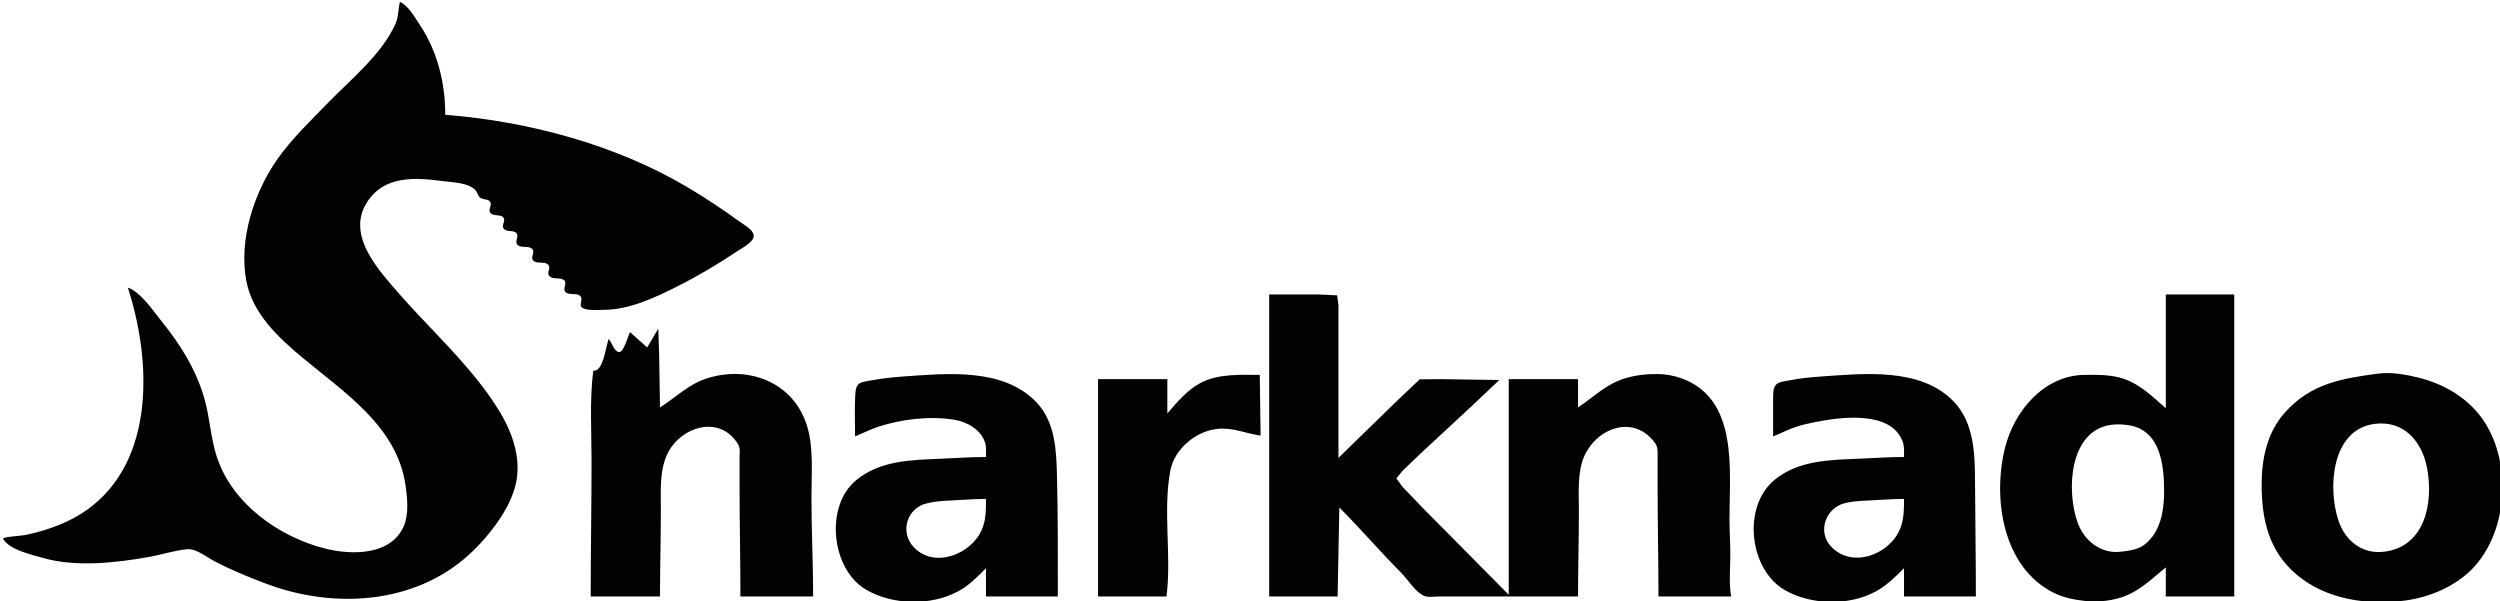
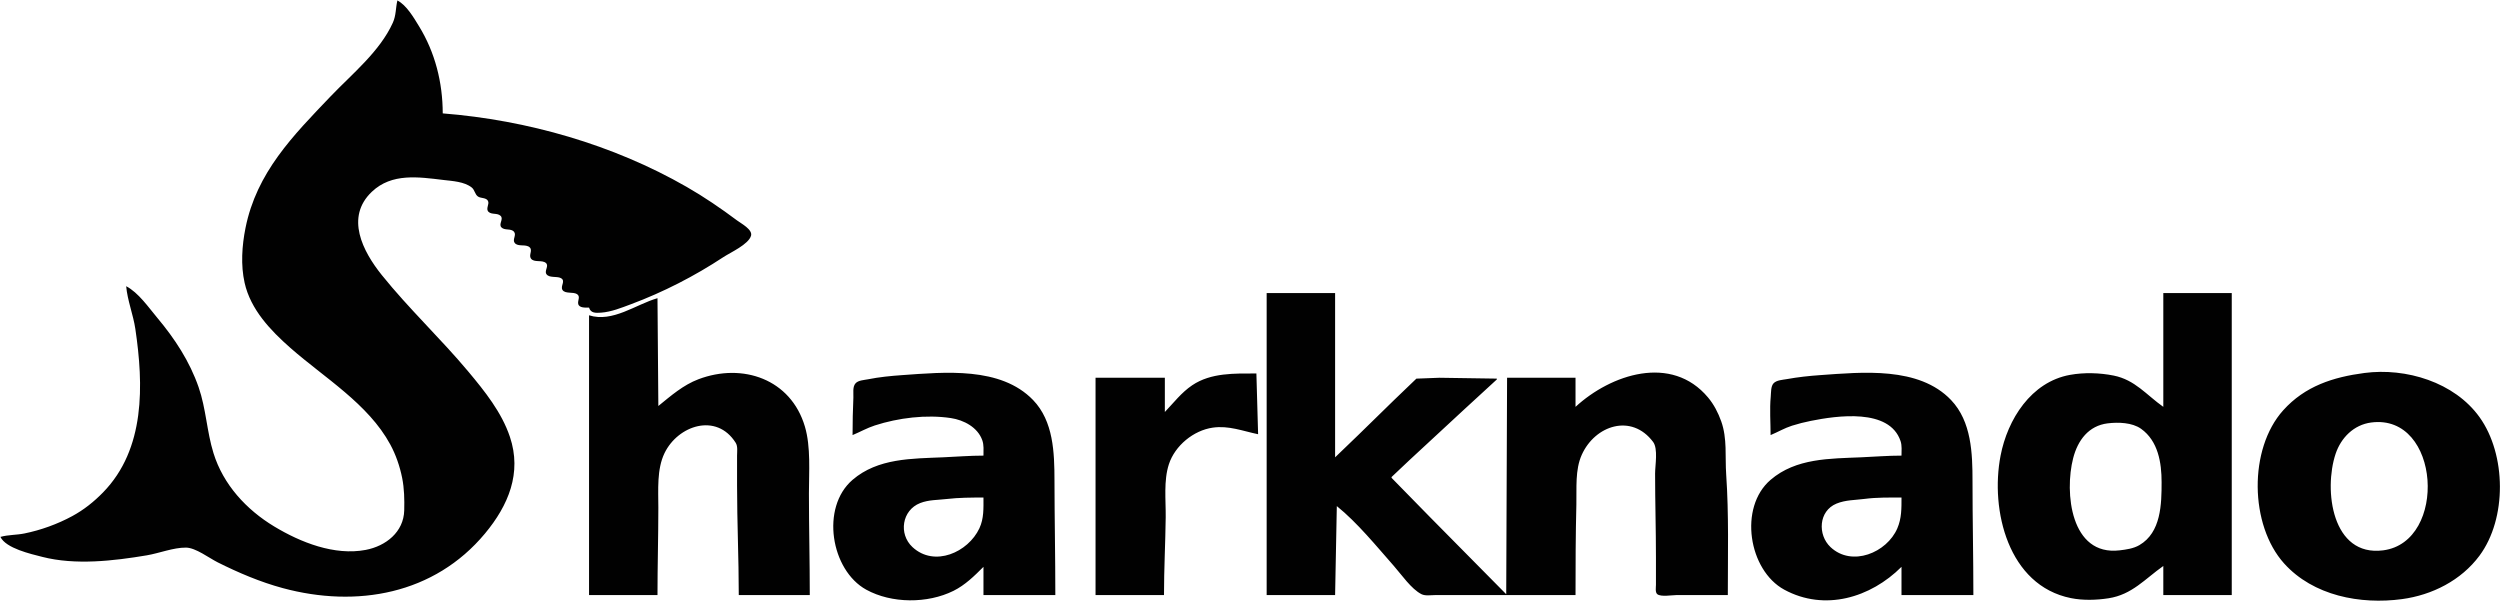
<svg xmlns="http://www.w3.org/2000/svg" version="1.1" id="svg2" width="3116.8" height="748.8" viewBox="0 0 3116.8 748.8">
  <defs id="defs6" />
  <g id="g10">
-     <path style="fill:#020202;stroke:none;stroke-width:1.067" d="m 498.567,2.298 c -2.237,9.395 -1.563,18.626 -5.667,27.733 -16.942,37.585 -54.613,68.12 -82.85,97.067 -22.051,22.605 -46.122,45.551 -64.314,71.467 -29.149,41.523 -48.267,100.626 -38.678,151.467 7.683,40.739 39.498,70.391 69.909,95.737 52.656,43.884 118.001,85.933 128.61,159.197 2.273,15.697 4.338,36.265 -2.241,51.2 -16.108,36.571 -65.212,35.933 -97.569,27.845 -58.261,-14.562 -116.87,-56.453 -135.738,-115.312 -7.426,-23.169 -8.426,-48.014 -15.118,-71.467 -10.432,-36.556 -29.986,-67.758 -53.735,-97.067 -10.426,-12.866 -25.764,-36.145 -41.809,-41.6 29.173,89.687 34.865,215.095 -50.133,276.539 -21.746,15.719 -48.608,25.53 -74.667,31.276 -10.246,2.259 -20.981,1.564 -30.933,4.719 6.763,14.161 36.1,20.511 50.133,24.533 41.223,11.817 91.735,5.983 133.333,-1.519 15.406,-2.779 31.36,-8.224 46.933,-9.446 10.349,-0.813 24.175,10.225 33.067,14.891 21.243,11.146 43.673,20.318 66.133,28.689 82.871,30.884 182.928,25.188 250.667,-35.996 14.546,-13.138 27.691,-28.381 38.672,-44.619 8.587,-12.699 15.906,-26.71 19.828,-41.6 8.352,-31.705 -2.578,-64.607 -18.82,-91.733 -27.782,-46.4 -68.227,-85.476 -104.843,-124.8 -6.559,-7.044 -13.083,-14.067 -19.405,-21.333 -25.453,-29.254 -68.109,-73.617 -42.295,-115.2 21.828,-35.166 61.259,-31.609 96.996,-26.967 11.831,1.537 28.935,1.813 38.157,10.465 3.133,2.94 3.242,7.755 6.8,10.254 3.492,2.452 10.349,1.162 12.417,5.479 2.003,4.181 -3.2,9.062 -0.1,13.106 3.79,4.946 12.606,1.237 16.404,6.078 3.167,4.035 -3.392,9.729 0.57,14.05 4.026,4.39 11.927,0.794 15.729,5.417 3.437,4.178 -3.029,10.412 1.333,14.537 4.614,4.362 13.303,0.368 18.118,4.902 4.222,3.977 -2.558,10.256 1.273,14.421 4.352,4.735 13.262,0.861 18.108,4.783 5.033,4.073 -1.924,10.247 1.984,14.607 4.374,4.879 13.095,1.189 18.186,5.018 4.951,3.723 -2.278,10.762 2.066,15.059 4.711,4.66 14.725,0.044 18.879,5.521 3.342,4.406 -3.631,11.555 3.035,14.583 7.17,3.259 17.763,2.033 25.442,2.02 31.518,-0.05 63.045,-14.726 90.667,-28.537 26.177,-13.089 51.397,-28.098 75.733,-44.352 5.644,-3.77 21.605,-11.831 20.836,-19.911 -0.708,-7.44 -13.281,-14.017 -18.703,-17.972 -20,-14.59 -40.629,-28.192 -61.867,-40.908 -90.087,-53.941 -199.591,-83.279 -304,-91.52 -0.004,-39.636 -9.587,-78.765 -31.645,-112 -6.447,-9.714 -14.02,-23.731 -24.889,-28.8 M 1582.301,367.098 v 376.533 h 85.333 l 2.133,-110.933 c 26.325,26.326 50.56,54.685 76.8,81.067 8.309,8.356 18.123,24.633 29.109,29.223 4.896,2.05 12.576,0.643 17.824,0.643 h 38.4 135.467 c 0,-35.909 1.067,-71.913 1.067,-107.733 0,-21.791 -2.251,-48.095 7.232,-68.267 16.651,-35.428 62.432,-50.898 88.128,-14.752 3.232,4.551 2.773,11.578 2.773,16.885 v 36.267 c 0,45.898 1.067,91.671 1.067,137.6 h 90.667 c -3.051,-16.416 -1.067,-34.528 -1.067,-51.2 0,-15.317 -1.056,-30.62 -1.067,-45.867 -0.021,-60.934 11.573,-150.016 -60.8,-175.259 -9.451,-3.296 -19.872,-4.992 -29.867,-5.008 -14.293,-0.022 -27.957,1.553 -41.6,6.049 -22.389,7.375 -37.419,22.907 -56.533,35.551 v -35.2 h -86.4 v 268.8 l -106.667,-107.733 -25.611,-26.667 -7.851,-10.667 7.861,-9.6 24.533,-23.425 60.8,-56.394 35.2,-33.248 -71.467,-1.067 -27.733,0.211 -26.667,25.207 -74.667,72.715 V 418.298 380.965 l -1.707,-12.77 -22.827,-1.097 h -61.867 m 1117.867,0 v 141.867 c -17.728,-15.488 -34.133,-32.052 -57.6,-38.234 -14.176,-3.733 -29.195,-3.535 -43.733,-3.362 -50.539,0.602 -87.563,44.847 -99.061,90.662 -15.819,62.978 -3.189,149.122 60.661,181.045 12.747,6.374 25.536,8.544 39.467,10.193 13.205,1.563 27.648,0.171 40.533,-3.222 24.395,-6.42 40.8,-23.266 59.733,-38.683 v 36.267 h 85.333 V 367.098 h -85.333 m -1879.467,42.667 -13.867,23.467 -21.333,-19.2 c -2.597,4.467 -7.783,25.809 -13.898,24.927 -6.014,-0.868 -8.994,-12.362 -12.769,-16.394 -3.458,9.03 -6.981,41.984 -19.2,39.467 -4.694,37.147 -2.133,75.639 -2.133,113.067 0,56.082 -1.067,112.362 -1.067,168.533 h 86.4 c 0,-35.946 1.067,-71.855 1.067,-107.733 0,-22.308 -1.839,-48.656 7.811,-69.333 16.034,-34.355 65.164,-50.487 88.464,-12.8 2.976,4.814 1.858,11.649 1.858,17.067 v 36.267 c 0,45.502 1.067,90.975 1.067,136.533 h 90.667 c 0,-41.178 -2.133,-82.54 -2.133,-123.733 0,-28.315 2.942,-61.169 -5.375,-88.533 -16.606,-54.633 -72.577,-76.241 -124.758,-59.702 -23.38,7.409 -38.563,23.663 -58.667,36.236 l -1.062,-66.133 -1.071,-32 m 2145.067,55.919 c -45.547,5.978 -84.608,12.173 -117.152,48.614 -22.091,24.743 -28.981,57.33 -28.981,89.6 0,43.639 8.736,83.109 43.733,112.598 36.939,31.122 88.971,38.431 135.467,32.167 30.859,-4.158 63.744,-18.19 85.152,-41.315 44.245,-47.785 47.989,-135.575 8.981,-187.717 -18.912,-25.283 -47.787,-41.522 -78.133,-48.928 -15.061,-3.678 -33.611,-7.049 -49.067,-5.02 m -1899.733,78.481 c 9.685,-4.033 18.773,-8.816 28.8,-12.085 29.376,-9.574 64.32,-13.746 94.933,-8.781 16.021,2.599 32.864,12.177 38.293,28.333 1.909,5.712 1.173,12.191 1.173,18.133 -18.485,0 -37.013,1.283 -55.467,2.092 -37.088,1.623 -76.437,1.857 -106.667,27.056 -39.286,32.751 -30.531,111.22 12.8,136.318 33.429,19.363 80.971,20.358 115.2,1.668 13.205,-7.209 23.605,-17.942 34.133,-28.467 v 35.2 h 89.6 c 0,-49.79 0.171,-99.628 -1.056,-149.333 -0.789,-32.22 -1.899,-67.955 -25.653,-92.8 -41.504,-43.409 -111.979,-35.907 -166.357,-32.096 -13.589,0.954 -27.125,2.485 -40.533,5.014 -4.757,0.896 -11.957,1.446 -15.456,5.14 -3.652,3.858 -3.481,12.627 -3.702,17.675 -0.682,15.583 -0.042,31.334 -0.042,46.933 m 389.333,-28.8 v -42.667 h -86.4 v 270.933 h 85.333 c 6.517,-51.557 -4.736,-105.494 4.757,-156.8 4.917,-26.553 30.923,-48.546 57.109,-51.958 19.872,-2.589 36.459,5.419 55.467,8.225 l -1.066,-75.733 c -24.32,0 -51.381,-1.749 -73.6,9.941 -16.907,8.895 -29.248,23.922 -41.6,38.059 m 755.2,28.8 c 9.685,-4.032 18.773,-8.816 28.8,-12.085 7.659,-2.498 15.573,-4.265 23.467,-5.835 31.552,-6.273 94.72,-14.999 109.269,24.32 2.261,6.109 1.664,12.806 1.664,19.2 -18.496,0 -37.003,1.283 -55.467,2.092 -36.587,1.602 -75.541,1.71 -105.6,26.141 -41.077,33.382 -32.085,112.329 12.8,137.861 32.363,18.407 78.699,19.612 112,2.098 14.037,-7.381 25.163,-18.427 36.267,-29.525 v 35.2 h 89.6 c 0,-48 -0.832,-96.09 -1.067,-144 -0.16,-34.368 -1.259,-72.854 -26.709,-99.196 -41.056,-42.494 -111.872,-34.778 -165.291,-31.034 -13.568,0.951 -27.179,2.316 -40.533,5.003 -4.832,0.972 -11.915,1.465 -15.541,5.152 -3.989,4.059 -3.637,13.399 -3.659,18.741 -0.075,15.289 0,30.578 0,45.867 m 749.867,-15.692 c 36.64,-4.762 59.243,22.067 65.483,55.158 8.107,43.015 -2.411,98.089 -53.749,104.228 -27.595,3.3 -48.608,-14.013 -56.885,-39.162 -13.472,-40.932 -8.565,-113.244 45.152,-120.225 m -327.467,1.062 c 6.656,-0.796 13.653,-0.471 20.267,0.474 40.203,5.744 44.8,49.633 44.8,82.422 0,23.829 -4.128,50.893 -24.533,66.633 -8.309,6.406 -19.787,7.65 -29.867,8.796 -24.533,2.786 -45.227,-13.82 -53.28,-35.962 -14.635,-40.288 -10.667,-115.989 42.613,-122.363 m -1403.733,92.496 c 0,13.344 0.181,25.879 -5.195,38.4 -13.184,30.688 -59.616,49.179 -85.269,21.291 -16.949,-18.416 -8.192,-47.746 15.797,-53.954 9.141,-2.367 18.336,-3.23 27.733,-3.645 15.627,-0.69 31.275,-2.092 46.933,-2.092 m 1144.533,0 c 0,12.919 0.053,25.153 -4.907,37.333 -13.141,32.249 -60.651,50.276 -86.624,21.317 -16.533,-18.418 -5.877,-46.958 16.864,-53.148 8.981,-2.445 18.496,-3.004 27.733,-3.411 15.627,-0.69 31.275,-2.092 46.933,-2.092 z" id="path14" />
+     <path style="fill:#010101;stroke:none;stroke-width:1.067" d="M 495.438,0.562 C 493.172,10.083 493.946,19.036 489.772,28.295 c -16.161,35.854 -50.853,63.875 -77.492,91.733 -47.14,49.299 -92.372,94.97 -106.229,164.267 -4.406,22.037 -6.033,46.185 -1.092,68.267 7.467,33.366 32.346,59.398 57.147,81.232 42.251,37.195 96.993,69.653 124.47,120.368 6.964,12.852 11.904,27.284 14.784,41.6 2.681,13.324 2.929,26.988 2.596,40.533 -0.662,27.057 -22.96,44.485 -47.984,49.275 -38.945,7.455 -81.306,-9.403 -114.133,-29.226 -34.831,-21.031 -63.52,-52.188 -75.707,-91.516 -8.325,-26.87 -9.221,-55.329 -18.527,-82.133 -11.17,-32.174 -29.666,-60.431 -51.462,-86.4 -10.916,-13.007 -23.572,-31.548 -38.837,-39.467 1.543,17.683 8.825,35.557 11.443,53.333 10.252,69.591 12.653,149.489 -40.259,203.733 -11.376,11.663 -24.023,21.751 -38.384,29.537 -18.419,9.985 -39.195,17.497 -59.733,21.659 -9.946,2.016 -20.107,1.529 -29.867,4.271 6.998,14.319 37.861,21.237 52.267,24.928 41.185,10.554 88.741,5.015 130.133,-1.925 15.614,-2.619 33.285,-9.812 49.067,-9.655 11.956,0.119 28.837,13.075 39.467,18.389 26.012,13.006 52.939,24.493 81.067,32.102 92.079,24.908 188.935,7.91 252.175,-68.106 29.116,-34.998 46.186,-75.399 31.008,-120.533 -10.253,-30.486 -31.286,-56.719 -51.631,-81.067 -34.618,-41.429 -74.183,-78.433 -108.028,-120.533 -23.785,-29.587 -45.913,-72.148 -12.41,-103.916 24.867,-23.579 58.102,-18.397 89.419,-14.65 11.155,1.334 25.927,2.037 35.084,9.379 3.801,3.047 3.839,8.464 7.74,11.204 3.554,2.496 10.29,1.168 12.502,5.479 2.182,4.252 -3.358,9.803 0.784,13.721 3.894,3.683 10.908,1.037 14.918,4.892 4.267,4.1 -2.921,10.254 1.098,14.436 4.023,4.188 12.004,0.88 15.721,5.517 3.29,4.103 -2.339,9.569 0.721,13.721 4.042,5.485 13.914,1.043 18.781,5.645 3.981,3.763 -1.456,9.526 1.483,13.842 3.775,5.547 13.956,1.392 18.731,5.645 4.103,3.657 -2.031,9.395 0.511,13.683 3.143,5.302 13.071,2.573 17.93,5.049 6.949,3.541 -1.049,10.046 2.309,15.005 3.34,4.931 13.148,2.019 17.915,5.002 4.874,3.049 0.576,8.08 1.622,12.373 1.271,5.217 9.435,4.496 13.485,4.507 2.062,7.108 8.514,6.754 14.933,6.304 12.679,-0.889 25.538,-6.119 37.333,-10.517 40.252,-15.006 79.331,-35.087 115.2,-58.723 8.875,-5.847 31.42,-15.886 34.494,-26.668 2.204,-7.73 -12.441,-15.327 -17.427,-19.06 -20.125,-15.07 -41.119,-29.372 -62.933,-41.895 -91.609,-52.59 -198.608,-83.243 -304,-91.573 C 551.865,102.777 542.545,65.512 522.307,32.562 515.705,21.814 506.853,6.487 495.438,0.562 M 1579.172,365.362 v 376.533 h 85.333 l 2.133,-110.933 c 25.675,20.705 49.312,49.897 71.157,74.667 9.312,10.549 21.781,28.842 34.443,35.17 4.725,2.363 11.925,1.097 17.067,1.097 h 38.4 136.533 c 0,-37.714 0.128,-75.433 1.056,-113.067 0.491,-20.202 -1.771,-42.971 6.741,-61.867 16.576,-36.763 62.069,-51.83 88.928,-16 6.379,8.507 2.475,29.141 2.475,39.467 0,34.901 1.067,69.63 1.067,104.533 v 34.133 c 0,3.179 -1.141,9.443 1.707,11.703 4.555,3.602 18.261,1.097 23.893,1.097 h 64 c 0,-49.955 1.376,-100.608 -2.037,-150.4 -1.525,-22.219 1.472,-44.67 -6.165,-66.133 -3.829,-10.754 -9.12,-21.086 -16.491,-29.866 -45.504,-54.238 -121.045,-28.88 -165.173,11.732 v -36.267 h -85.333 l -1.067,269.867 -94.891,-96 -48.043,-49.067 v -1.067 l 22.4,-21.152 68.267,-63.211 40.533,-37.237 v -1.067 l -71.467,-1.067 -28.8,1.097 -27.733,26.637 -44.8,43.733 -28.8,27.733 V 365.362 h -85.333 m 1117.867,0 v 141.867 c -21.056,-14.83 -35.168,-33.616 -61.867,-38.988 -17.429,-3.506 -36.885,-4.048 -54.4,-0.889 -48.629,8.77 -77.92,55.6 -86.613,100.676 -13.12,68.016 9.493,161.923 87.68,177.654 15.104,3.04 31.765,2.529 46.933,0.186 29.301,-4.525 45.408,-24.135 68.267,-40.24 v 36.267 h 85.333 V 365.362 h -85.333 M 734.372,393.095 v 348.8 h 85.333 c 0,-36.261 1.053,-72.629 1.067,-108.8 0.009,-21.984 -2.105,-48.012 7.743,-68.267 16.724,-34.399 64.72,-50.753 88.681,-12.8 2.812,4.454 1.71,10.96 1.71,16 v 37.333 c 0,45.439 2.133,91.105 2.133,136.533 h 88.533 c 0,-42.366 -1.067,-84.613 -1.067,-126.933 0,-26.412 2.527,-57.681 -5.036,-83.2 -17.517,-59.106 -77.568,-79.747 -132.564,-59.004 -19.205,7.245 -34.431,20.66 -50.133,33.404 l -1.067,-134.4 c -27.023,7.725 -55.853,30.678 -85.333,21.333 M 2947.705,465.014 c -38.923,5.126 -74.016,16.329 -101.152,46.481 -43.349,48.163 -41.909,143.181 1.067,190.933 36.331,40.362 95.072,51.497 147.019,44.499 37.547,-5.059 73.707,-23.344 96.555,-54.099 34.475,-46.398 33.493,-126.246 0.053,-172.8 -31.285,-43.57 -91.637,-61.85 -143.541,-55.014 m -1884.8,77.414 c 9.344,-3.89 18.048,-8.868 27.733,-12.005 29.419,-9.525 64.245,-13.815 94.933,-9.185 16.021,2.418 33.312,11.463 39.051,27.59 2.176,6.097 1.483,12.833 1.483,19.2 -16.683,0 -33.472,1.362 -50.133,2.092 -39.008,1.708 -81.493,0.94 -113.066,28.095 -40.115,34.498 -27.051,112.702 17.066,136.947 31.627,17.381 76.384,17.534 108.8,1.431 14.528,-7.219 25.984,-18.549 37.333,-29.899 v 35.2 h 89.6 c 0,-47.636 -0.992,-95.388 -1.067,-142.933 -0.053,-34.454 -1.195,-73.858 -26.709,-100.262 -40.501,-41.923 -110.421,-34.73 -163.157,-31.034 -14.304,1.004 -28.576,2.398 -42.667,5.216 -4.736,0.946 -11.936,1.156 -15.403,4.939 -4.044,4.428 -2.534,12.224 -2.772,17.675 -0.686,15.651 -1.025,31.219 -1.025,46.933 m 389.333,-28.8 v -42.667 h -86.4 v 270.933 h 85.333 c 0,-32.285 1.749,-64.79 2.133,-97.067 0.245,-21.268 -2.731,-45.625 4,-66.133 7.595,-23.169 30.699,-42.122 54.667,-45.547 19.936,-2.848 37.493,4.273 56.533,8.213 l -2.133,-75.733 c -27.061,0 -56.555,-1.098 -80,14.666 -13.408,9.014 -23.093,21.794 -34.133,33.334 m 755.2,28.8 c 8.992,-3.744 17.333,-8.732 26.667,-11.702 7.701,-2.449 15.552,-4.421 23.467,-6.004 32.288,-6.46 98.016,-16.147 111.893,25.173 1.909,5.712 1.173,12.191 1.173,18.133 -16.683,0 -33.472,1.362 -50.133,2.092 -39.147,1.714 -81.355,0.909 -113.067,28.095 -40.171,34.439 -27.381,112.842 17.067,136.95 50.443,27.361 107.712,9.923 146.133,-28.47 v 35.2 h 89.6 c 0,-47.285 -1.067,-94.67 -1.067,-141.867 0,-34.818 -1.205,-74.509 -26.763,-101.317 -40.117,-42.081 -110.677,-34.72 -163.104,-31.045 -13.973,0.979 -27.797,2.483 -41.6,4.977 -5.088,0.918 -12.747,1.197 -16.523,5.178 -3.605,3.809 -3.093,11.674 -3.563,16.608 -1.493,15.737 -0.181,32.191 -0.181,48 m 748.8,-15.692 c 86.56,-11.276 95.531,148.909 14.933,159.383 -64,8.317 -74.315,-75.309 -59.36,-120.225 6.731,-20.183 22.72,-36.331 44.427,-39.158 m -328.533,1.063 c 13.067,-1.604 30.507,-1.131 41.6,6.775 21.355,15.225 25.6,42.423 25.6,66.519 0,27.15 -0.512,62.733 -27.733,78.546 -7.371,4.278 -16.213,5.488 -24.533,6.482 -61.248,7.326 -68.992,-72.191 -57.995,-114.895 5.739,-22.284 19.232,-40.502 43.061,-43.428 m -1401.6,92.495 c 0,13.261 0.683,26.065 -5.099,38.4 -13.973,29.793 -56.021,48.821 -83.424,23.356 -17.547,-16.316 -13.12,-45.978 9.589,-54.861 10.699,-4.188 21.92,-3.75 33.067,-5.067 15.019,-1.772 30.731,-1.828 45.867,-1.828 m 1144.533,0 c 0,13.435 0.224,25.789 -5.195,38.4 -13.013,30.285 -56.64,48.515 -83.328,23.367 -16.203,-15.279 -14.965,-44.951 7.456,-54.201 11.339,-4.676 23.328,-4.327 35.2,-5.886 14.891,-1.955 30.848,-1.681 45.867,-1.681 z" id="path14" />
  </g>
</svg>
